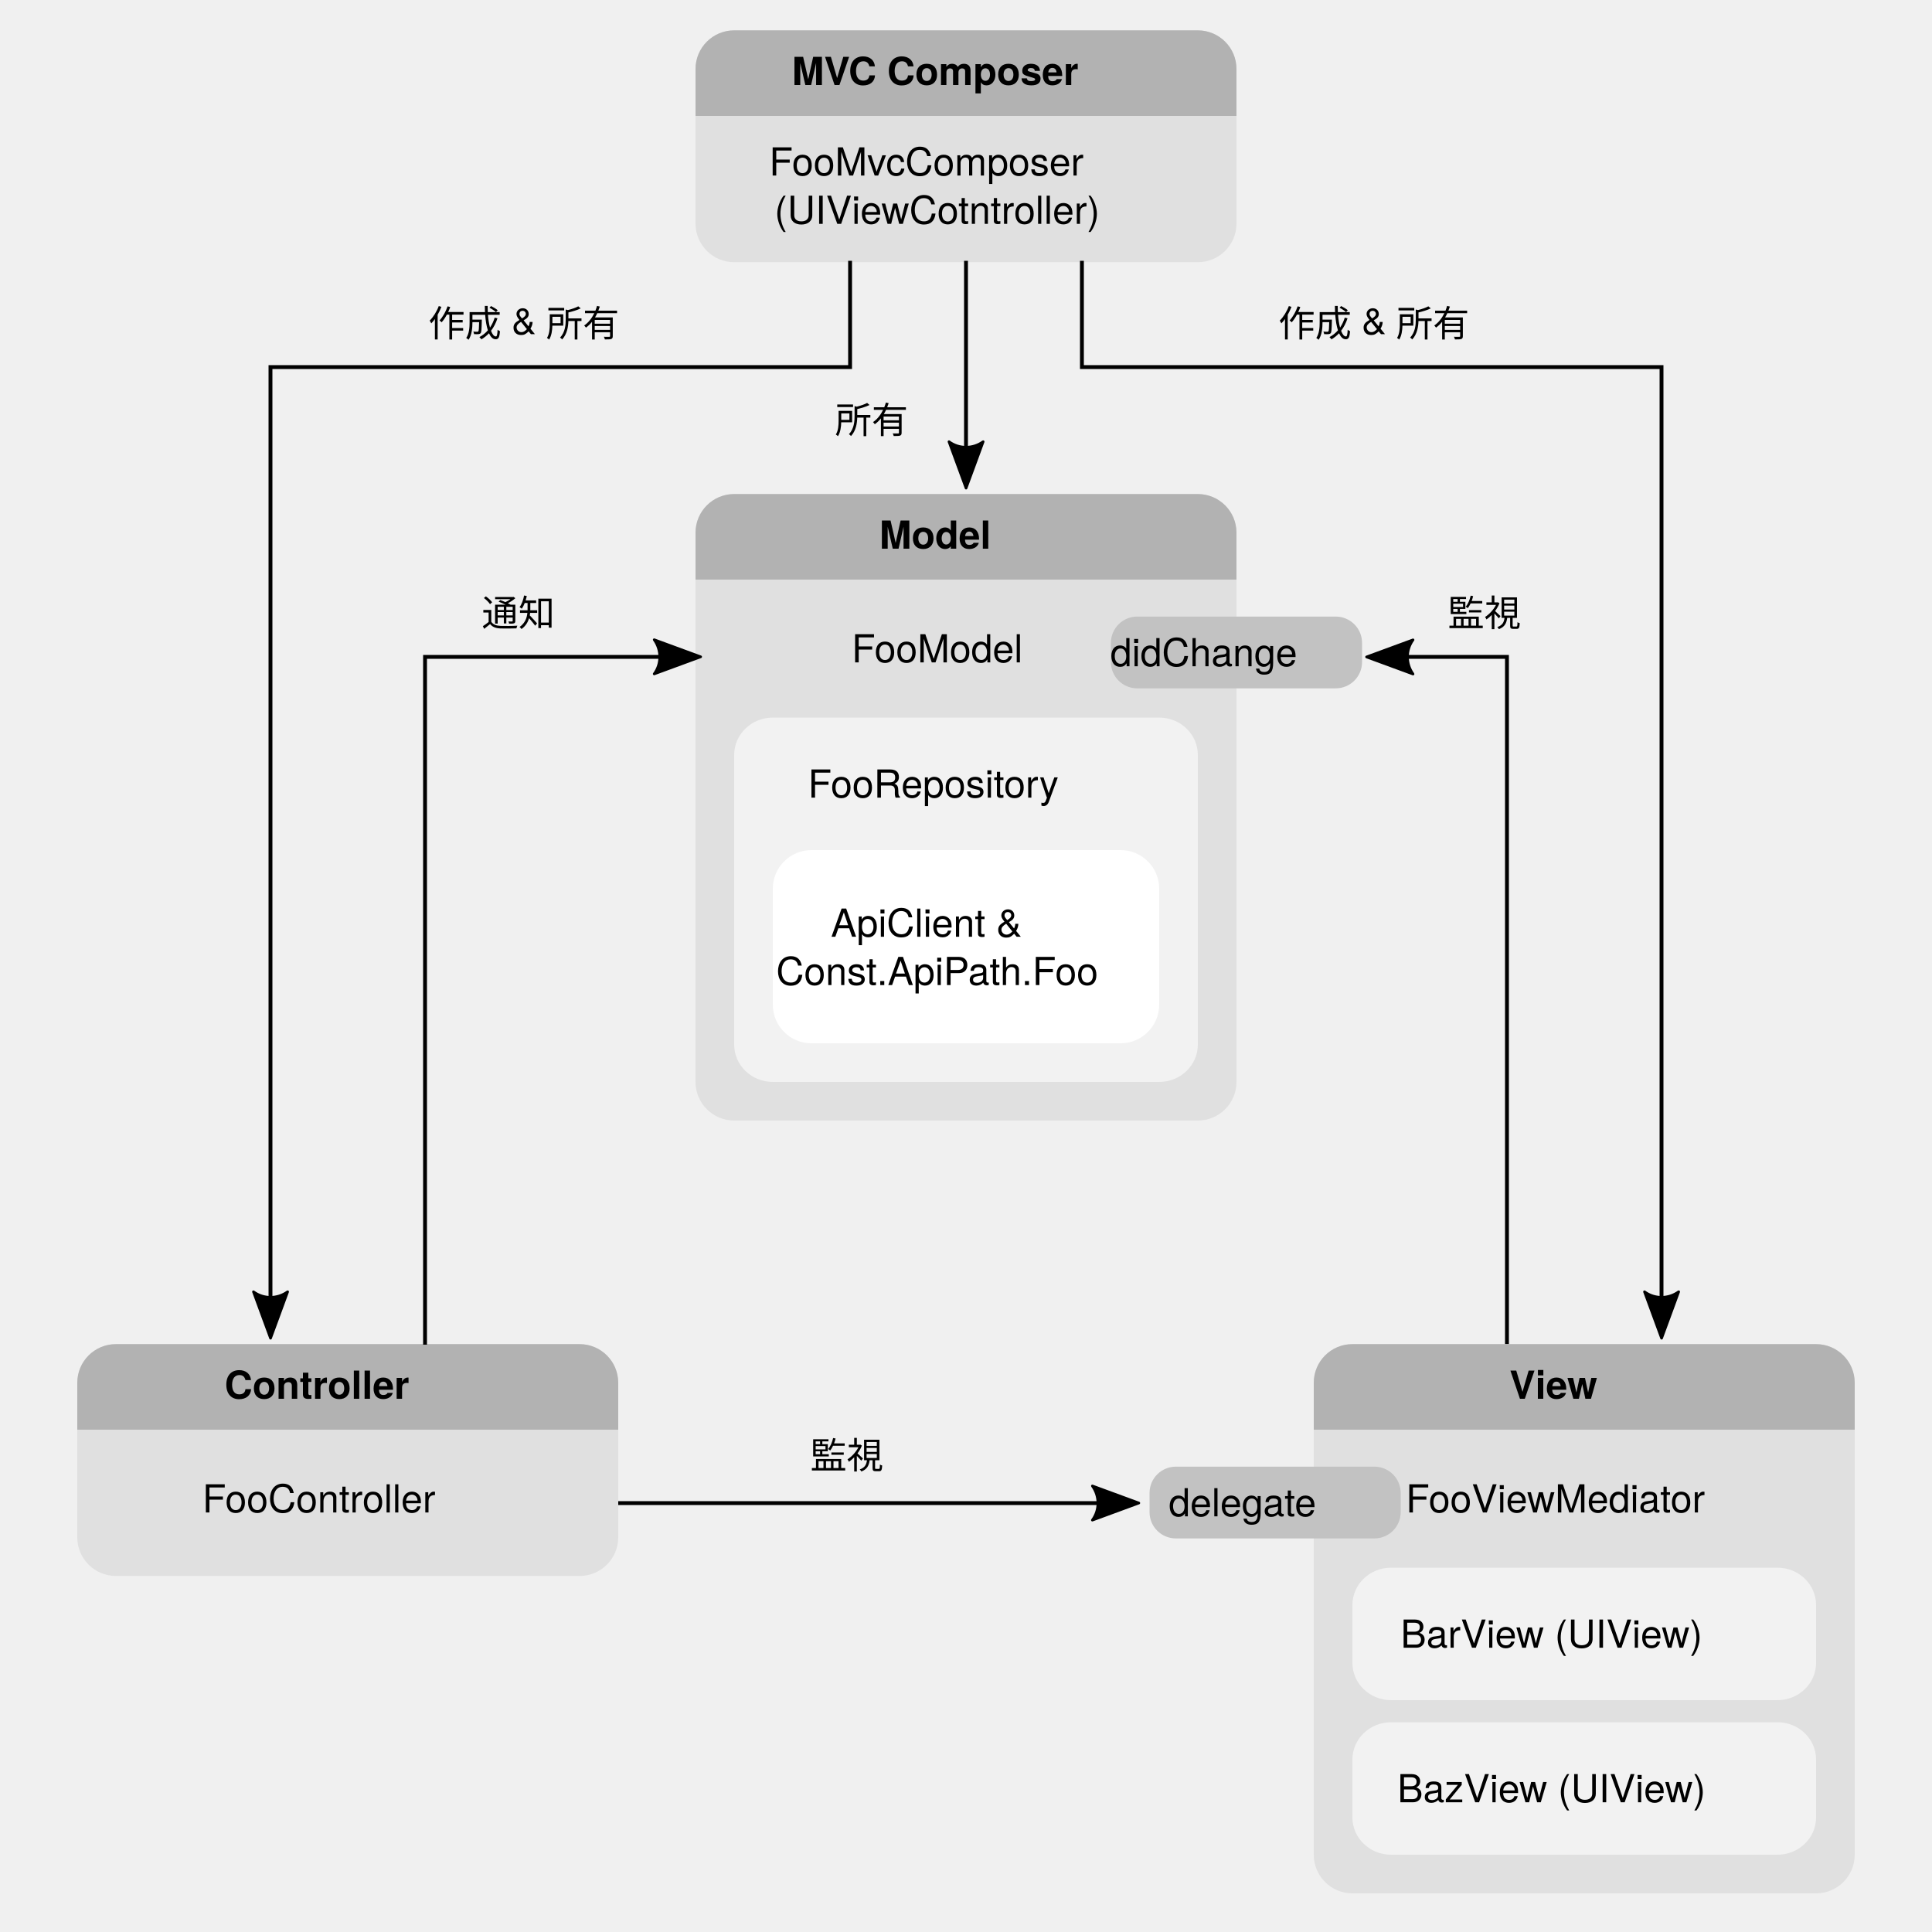
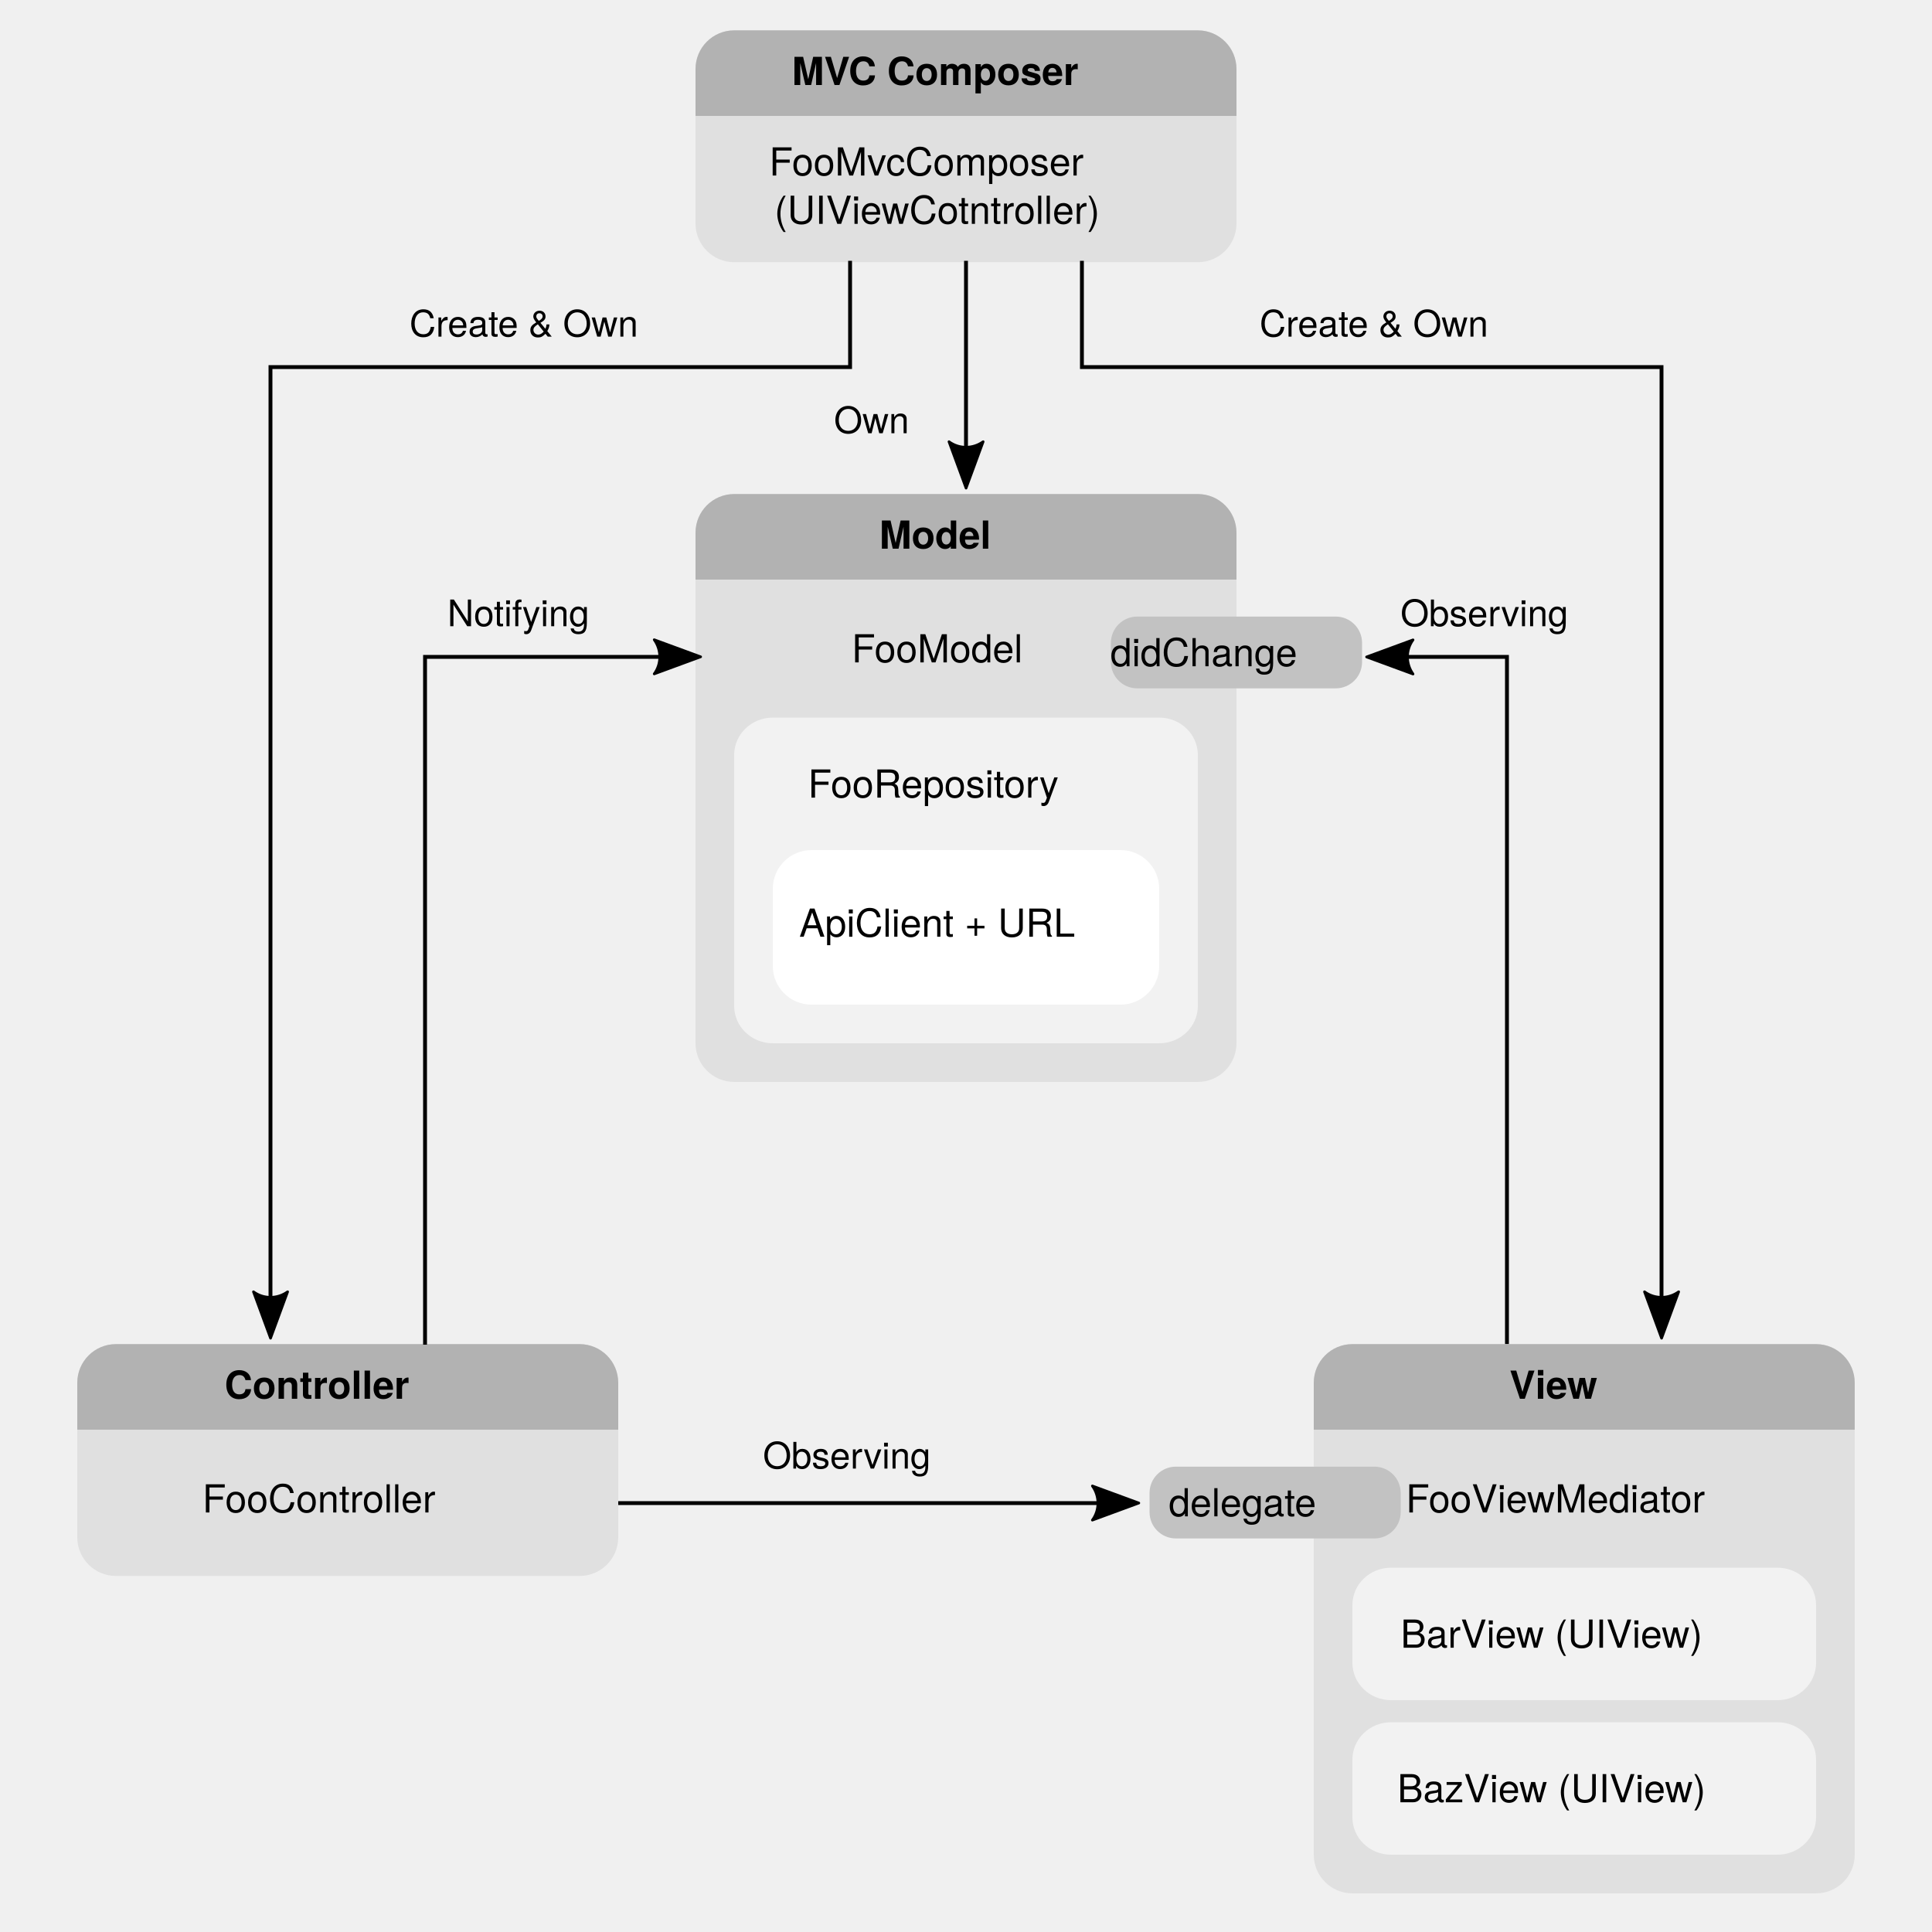
<svg xmlns="http://www.w3.org/2000/svg" width="1000" height="1000" viewBox="0 0 1000 1000" id="svg2" version="1.1">
  <defs id="defs4">
    <marker style="overflow:visible" id="marker6301" refX="0" refY="0" orient="auto">
      <path transform="matrix(-0.8,0,0,-0.8,-10,0)" style="fill:#000000;fill-opacity:1;fill-rule:evenodd;stroke:#000000;stroke-width:1pt;stroke-opacity:1" d="M 0,0 5,-5 -12.5,0 5,5 0,0 Z" id="path6303" />
    </marker>
    <marker style="overflow:visible" id="marker6297" refX="0" refY="0" orient="auto">
      <path transform="matrix(-0.8,0,0,-0.8,-10,0)" style="fill:#000000;fill-opacity:1;fill-rule:evenodd;stroke:#000000;stroke-width:1pt;stroke-opacity:1" d="M 0,0 5,-5 -12.5,0 5,5 0,0 Z" id="path6299" />
    </marker>
    <marker style="overflow:visible" id="marker6293" refX="0" refY="0" orient="auto">
      <path transform="matrix(-0.8,0,0,-0.8,-10,0)" style="fill:#000000;fill-opacity:1;fill-rule:evenodd;stroke:#000000;stroke-width:1pt;stroke-opacity:1" d="M 0,0 5,-5 -12.5,0 5,5 0,0 Z" id="path6295" />
    </marker>
    <marker style="overflow:visible" id="marker6289" refX="0" refY="0" orient="auto">
      <path transform="matrix(-0.8,0,0,-0.8,-10,0)" style="fill:#000000;fill-opacity:1;fill-rule:evenodd;stroke:#000000;stroke-width:1pt;stroke-opacity:1" d="M 0,0 5,-5 -12.5,0 5,5 0,0 Z" id="path6291" />
    </marker>
    <marker style="overflow:visible" id="marker6279" refX="0" refY="0" orient="auto">
      <path transform="matrix(-0.8,0,0,-0.8,-10,0)" style="fill:#000000;fill-opacity:1;fill-rule:evenodd;stroke:#000000;stroke-width:1pt;stroke-opacity:1" d="M 0,0 5,-5 -12.5,0 5,5 0,0 Z" id="path6281" />
    </marker>
    <marker style="overflow:visible" id="marker6275" refX="0" refY="0" orient="auto">
      <path transform="matrix(-0.8,0,0,-0.8,-10,0)" style="fill:#000000;fill-opacity:1;fill-rule:evenodd;stroke:#000000;stroke-width:1pt;stroke-opacity:1" d="M 0,0 5,-5 -12.5,0 5,5 0,0 Z" id="path6277" />
    </marker>
    <marker style="overflow:visible" id="marker5767" refX="0" refY="0" orient="auto">
      <path transform="matrix(-0.8,0,0,-0.8,-10,0)" style="fill:#000000;fill-opacity:1;fill-rule:evenodd;stroke:#000000;stroke-width:1pt;stroke-opacity:1" d="M 0,0 5,-5 -12.5,0 5,5 0,0 Z" id="path5769" />
    </marker>
    <marker style="overflow:visible" id="marker4939" refX="0" refY="0" orient="auto">
      <path transform="matrix(-0.8,0,0,-0.8,-10,0)" style="fill:#000000;fill-opacity:1;fill-rule:evenodd;stroke:#000000;stroke-width:1pt;stroke-opacity:1" d="M 0,0 5,-5 -12.5,0 5,5 0,0 Z" id="path4941" />
    </marker>
    <marker style="overflow:visible" id="marker4935" refX="0" refY="0" orient="auto">
      <path transform="matrix(-0.8,0,0,-0.8,-10,0)" style="fill:#000000;fill-opacity:1;fill-rule:evenodd;stroke:#000000;stroke-width:1pt;stroke-opacity:1" d="M 0,0 5,-5 -12.5,0 5,5 0,0 Z" id="path4937" />
    </marker>
    <marker style="overflow:visible" id="marker4931" refX="0" refY="0" orient="auto">
      <path transform="matrix(-0.8,0,0,-0.8,-10,0)" style="fill:#000000;fill-opacity:1;fill-rule:evenodd;stroke:#000000;stroke-width:1pt;stroke-opacity:1" d="M 0,0 5,-5 -12.5,0 5,5 0,0 Z" id="path4933" />
    </marker>
    <marker style="overflow:visible" id="marker4927" refX="0" refY="0" orient="auto">
      <path transform="matrix(-0.8,0,0,-0.8,-10,0)" style="fill:#000000;fill-opacity:1;fill-rule:evenodd;stroke:#000000;stroke-width:1pt;stroke-opacity:1" d="M 0,0 5,-5 -12.5,0 5,5 0,0 Z" id="path4929" />
    </marker>
    <marker style="overflow:visible" id="marker4923" refX="0" refY="0" orient="auto">
      <path transform="matrix(-0.8,0,0,-0.8,-10,0)" style="fill:#000000;fill-opacity:1;fill-rule:evenodd;stroke:#000000;stroke-width:1pt;stroke-opacity:1" d="M 0,0 5,-5 -12.5,0 5,5 0,0 Z" id="path4925" />
    </marker>
    <marker style="overflow:visible" id="marker4743" refX="0" refY="0" orient="auto">
      <path transform="matrix(-0.8,0,0,-0.8,-10,0)" style="fill:#000000;fill-opacity:1;fill-rule:evenodd;stroke:#000000;stroke-width:1pt;stroke-opacity:1" d="M 0,0 5,-5 -12.5,0 5,5 0,0 Z" id="path4745" />
    </marker>
    <marker style="overflow:visible" id="marker4575" refX="0" refY="0" orient="auto">
      <path transform="matrix(-0.8,0,0,-0.8,-10,0)" style="fill:#000000;fill-opacity:1;fill-rule:evenodd;stroke:#000000;stroke-width:1pt;stroke-opacity:1" d="M 0,0 5,-5 -12.5,0 5,5 0,0 Z" id="path4577" />
    </marker>
    <marker style="overflow:visible" id="marker4571" refX="0" refY="0" orient="auto">
      <path transform="matrix(-0.8,0,0,-0.8,-10,0)" style="fill:#000000;fill-opacity:1;fill-rule:evenodd;stroke:#000000;stroke-width:1pt;stroke-opacity:1" d="M 0,0 5,-5 -12.5,0 5,5 0,0 Z" id="path4573" />
    </marker>
    <marker style="overflow:visible" id="marker4567" refX="0" refY="0" orient="auto">
      <path transform="matrix(-0.8,0,0,-0.8,-10,0)" style="fill:#000000;fill-opacity:1;fill-rule:evenodd;stroke:#000000;stroke-width:1pt;stroke-opacity:1" d="M 0,0 5,-5 -12.5,0 5,5 0,0 Z" id="path4569" />
    </marker>
    <marker style="overflow:visible" id="marker4563" refX="0" refY="0" orient="auto">
      <path transform="matrix(-0.8,0,0,-0.8,-10,0)" style="fill:#000000;fill-opacity:1;fill-rule:evenodd;stroke:#000000;stroke-width:1pt;stroke-opacity:1" d="M 0,0 5,-5 -12.5,0 5,5 0,0 Z" id="path4565" />
    </marker>
    <marker style="overflow:visible" id="marker4559" refX="0" refY="0" orient="auto">
      <path transform="matrix(-0.8,0,0,-0.8,-10,0)" style="fill:#000000;fill-opacity:1;fill-rule:evenodd;stroke:#000000;stroke-width:1pt;stroke-opacity:1" d="M 0,0 5,-5 -12.5,0 5,5 0,0 Z" id="path4561" />
    </marker>
    <marker orient="auto" refY="0" refX="0" id="marker9125" style="overflow:visible">
      <path id="path9127" style="fill:#000000;fill-opacity:1;fill-rule:evenodd;stroke:#000000;stroke-width:0.625;stroke-linejoin:round;stroke-opacity:1" d="M 8.719,4.034 -2.207,0.016 8.719,-4.002 c -1.745,2.372 -1.735,5.617 -6e-7,8.035 z" transform="matrix(-1.1,0,0,-1.1,-1.1,0)" />
    </marker>
    <marker style="overflow:visible" id="marker8175" refX="0" refY="0" orient="auto">
      <path transform="matrix(-1.1,0,0,-1.1,-1.1,0)" d="M 8.719,4.034 -2.207,0.016 8.719,-4.002 c -1.745,2.372 -1.735,5.617 -6e-7,8.035 z" style="fill:#000000;fill-opacity:1;fill-rule:evenodd;stroke:#000000;stroke-width:0.625;stroke-linejoin:round;stroke-opacity:1" id="path8177" />
    </marker>
    <marker orient="auto" refY="0" refX="0" id="marker7715" style="overflow:visible">
      <path id="path7717" style="fill:#000000;fill-opacity:1;fill-rule:evenodd;stroke:#000000;stroke-width:0.625;stroke-linejoin:round;stroke-opacity:1" d="M 8.719,4.034 -2.207,0.016 8.719,-4.002 c -1.745,2.372 -1.735,5.617 -6e-7,8.035 z" transform="matrix(-1.1,0,0,-1.1,-1.1,0)" />
    </marker>
    <marker orient="auto" refY="0" refX="0" id="marker7577" style="overflow:visible">
      <path id="path7579" style="fill:#000000;fill-opacity:1;fill-rule:evenodd;stroke:#000000;stroke-width:0.625;stroke-linejoin:round;stroke-opacity:1" d="M 8.719,4.034 -2.207,0.016 8.719,-4.002 c -1.745,2.372 -1.735,5.617 -6e-7,8.035 z" transform="matrix(-1.1,0,0,-1.1,-1.1,0)" />
    </marker>
    <marker orient="auto" refY="0" refX="0" id="marker7299" style="overflow:visible">
      <path id="path7301" style="fill:#000000;fill-opacity:1;fill-rule:evenodd;stroke:#000000;stroke-width:0.625;stroke-linejoin:round;stroke-opacity:1" d="M 8.719,4.034 -2.207,0.016 8.719,-4.002 c -1.745,2.372 -1.735,5.617 -6e-7,8.035 z" transform="matrix(-1.1,0,0,-1.1,-1.1,0)" />
    </marker>
    <marker style="overflow:visible" id="marker7235" refX="0" refY="0" orient="auto">
      <path transform="matrix(1.1,0,0,1.1,1.1,0)" d="M 8.719,4.034 -2.207,0.016 8.719,-4.002 c -1.745,2.372 -1.735,5.617 -6e-7,8.035 z" style="fill:#000000;fill-opacity:1;fill-rule:evenodd;stroke:#000000;stroke-width:0.625;stroke-linejoin:round;stroke-opacity:1" id="path7237" />
    </marker>
    <marker orient="auto" refY="0" refX="0" id="Arrow2Lstart" style="overflow:visible">
      <path id="path4268" style="fill:#000000;fill-opacity:1;fill-rule:evenodd;stroke:#000000;stroke-width:0.625;stroke-linejoin:round;stroke-opacity:1" d="M 8.719,4.034 -2.207,0.016 8.719,-4.002 c -1.745,2.372 -1.735,5.617 -6e-7,8.035 z" transform="matrix(1.1,0,0,1.1,1.1,0)" />
    </marker>
    <marker style="overflow:visible" id="marker7043" refX="0" refY="0" orient="auto">
      <path transform="matrix(0.8,0,0,0.8,10,0)" style="fill:#000000;fill-opacity:1;fill-rule:evenodd;stroke:#000000;stroke-width:1pt;stroke-opacity:1" d="M 0,0 5,-5 -12.5,0 5,5 0,0 Z" id="path7045" />
    </marker>
    <marker orient="auto" refY="0" refX="0" id="marker6701" style="overflow:visible">
      <path id="path6703" style="fill:#000000;fill-opacity:1;fill-rule:evenodd;stroke:#000000;stroke-width:0.625;stroke-linejoin:round;stroke-opacity:1" d="M 8.719,4.034 -2.207,0.016 8.719,-4.002 c -1.745,2.372 -1.735,5.617 -6e-7,8.035 z" transform="matrix(-1.1,0,0,-1.1,-1.1,0)" />
    </marker>
    <marker orient="auto" refY="0" refX="0" id="marker6187" style="overflow:visible">
      <path id="path6189" style="fill:#000000;fill-opacity:1;fill-rule:evenodd;stroke:#000000;stroke-width:0.625;stroke-linejoin:round;stroke-opacity:1" d="M 8.719,4.034 -2.207,0.016 8.719,-4.002 c -1.745,2.372 -1.735,5.617 -6e-7,8.035 z" transform="matrix(-1.1,0,0,-1.1,-1.1,0)" />
    </marker>
    <marker style="overflow:visible" id="marker6123" refX="0" refY="0" orient="auto">
      <path transform="matrix(-1.1,0,0,-1.1,-1.1,0)" d="M 8.719,4.034 -2.207,0.016 8.719,-4.002 c -1.745,2.372 -1.735,5.617 -6e-7,8.035 z" style="fill:#000000;fill-opacity:1;fill-rule:evenodd;stroke:#000000;stroke-width:0.625;stroke-linejoin:round;stroke-opacity:1" id="path6125" />
    </marker>
    <marker orient="auto" refY="0" refX="0" id="marker6065" style="overflow:visible">
      <path id="path6067" style="fill:#000000;fill-opacity:1;fill-rule:evenodd;stroke:#000000;stroke-width:0.625;stroke-linejoin:round;stroke-opacity:1" d="M 8.719,4.034 -2.207,0.016 8.719,-4.002 c -1.745,2.372 -1.735,5.617 -6e-7,8.035 z" transform="matrix(-1.1,0,0,-1.1,-1.1,0)" />
    </marker>
    <marker style="overflow:visible" id="marker4852" refX="0" refY="0" orient="auto">
      <path transform="matrix(-1.1,0,0,-1.1,-1.1,0)" d="M 8.719,4.034 -2.207,0.016 8.719,-4.002 c -1.745,2.372 -1.735,5.617 -6e-7,8.035 z" style="fill:#000000;fill-opacity:1;fill-rule:evenodd;stroke:#000000;stroke-width:0.625;stroke-linejoin:round;stroke-opacity:1" id="path4854" />
    </marker>
    <clipPath clipPathUnits="userSpaceOnUse" id="clipPath4194">
      <rect ry="20" rx="20" y="52.362" x="240" height="120" width="280" id="rect4196" style="fill:#e0e0e0;fill-opacity:1;stroke:none;stroke-width:1.5;stroke-miterlimit:4;stroke-dasharray:none;stroke-opacity:1" />
    </clipPath>
  </defs>
  <g id="layer1" transform="translate(0,-52.36216)">
    <rect ry="20" rx="20" y="68.076" x="360" height="120" width="280" id="rect5971" style="fill:#e0e0e0;fill-opacity:1;stroke:none;stroke-width:1.5;stroke-miterlimit:4;stroke-dasharray:none;stroke-opacity:1" />
    <text id="text5973" y="143.219" x="498.973" style="font-style:normal;font-variant:normal;font-weight:normal;font-stretch:normal;font-size:20px;line-height:125%;font-family:'Helvetica Neue';-inkscape-font-specification:'Helvetica Neue, Normal';text-align:center;letter-spacing:0px;word-spacing:0px;writing-mode:lr-tb;text-anchor:middle;fill:#000000;fill-opacity:1;stroke:none;stroke-width:1px;stroke-linecap:butt;stroke-linejoin:miter;stroke-opacity:1" xml:space="preserve">
      <tspan y="143.219" x="498.973" id="tspan5975">FooMvcComposer</tspan>
      <tspan y="168.219" x="498.973" id="tspan4700">(UIViewCotntroller)</tspan>
    </text>
    <rect transform="translate(120,15.71429)" clip-path="url(#clipPath4194)" ry="0" rx="0" y="32.362" x="180" height="64.286" width="393.571" id="rect5977" style="fill:#b2b2b2;fill-opacity:1;stroke:none;stroke-width:1.5;stroke-miterlimit:4;stroke-dasharray:none;stroke-opacity:1" />
    <text id="text5979" y="96.357" x="497.946" style="font-style:normal;font-variant:normal;font-weight:bold;font-stretch:normal;font-size:20px;line-height:125%;font-family:'Helvetica Neue';-inkscape-font-specification:'Helvetica Neue, Bold';text-align:center;letter-spacing:0px;word-spacing:0px;writing-mode:lr-tb;text-anchor:middle;fill:#000000;fill-opacity:1;stroke:none;stroke-width:1px;stroke-linecap:butt;stroke-linejoin:miter;stroke-opacity:1" xml:space="preserve">
      <tspan id="tspan5981" y="96.357" x="497.946">MVC Composer</tspan>
    </text>
-     <rect style="fill:#e0e0e0;fill-opacity:1;stroke:none;stroke-width:1.5;stroke-miterlimit:4;stroke-dasharray:none;stroke-opacity:1" id="rect5983" width="280" height="324.286" x="360" y="308.076" rx="20" ry="20" />
+     <rect style="fill:#e0e0e0;fill-opacity:1;stroke:none;stroke-width:1.5;stroke-miterlimit:4;stroke-dasharray:none;stroke-opacity:1" id="rect5983" width="280" height="304.286" x="360" y="308.076" rx="20" ry="20" />
    <text xml:space="preserve" style="font-style:normal;font-variant:normal;font-weight:normal;font-stretch:normal;font-size:20px;line-height:125%;font-family:'Helvetica Neue';-inkscape-font-specification:'Helvetica Neue, Normal';text-align:center;letter-spacing:0px;word-spacing:0px;writing-mode:lr-tb;text-anchor:middle;fill:#000000;fill-opacity:1;stroke:none;stroke-width:1px;stroke-linecap:butt;stroke-linejoin:miter;stroke-opacity:1" x="498.973" y="395.219" id="text5985">
      <tspan id="tspan5987" x="498.973" y="395.219">FooModel</tspan>
    </text>
    <rect style="fill:#b2b2b2;fill-opacity:1;stroke:none;stroke-width:1.5;stroke-miterlimit:4;stroke-dasharray:none;stroke-opacity:1" id="rect5989" width="393.571" height="64.286" x="180" y="32.362" rx="0" ry="0" clip-path="url(#clipPath4194)" transform="translate(120,255.7143)" />
    <text xml:space="preserve" style="font-style:normal;font-variant:normal;font-weight:bold;font-stretch:normal;font-size:20px;line-height:125%;font-family:'Helvetica Neue';-inkscape-font-specification:'Helvetica Neue, Bold';text-align:center;letter-spacing:0px;word-spacing:0px;writing-mode:lr-tb;text-anchor:middle;fill:#000000;fill-opacity:1;stroke:none;stroke-width:1px;stroke-linecap:butt;stroke-linejoin:miter;stroke-opacity:1" x="497.946" y="336.357" id="text5991">
      <tspan x="497.946" y="336.357" id="tspan5993">Model</tspan>
    </text>
-     <rect ry="19.328" rx="20" y="423.791" x="380" height="188.571" width="240" id="rect5995" style="fill:#f2f2f2;fill-opacity:1;stroke:none;stroke-width:1.5;stroke-miterlimit:4;stroke-dasharray:none;stroke-opacity:1" />
-     <rect style="fill:#ffffff;fill-opacity:1;stroke:none;stroke-width:1.5;stroke-miterlimit:4;stroke-dasharray:none;stroke-opacity:1" id="rect5997" width="200" height="100" x="400" y="492.362" rx="20" ry="20" />
+     <rect ry="19.328" rx="20" y="423.791" x="380" height="168.571" width="240" id="rect5995" style="fill:#f2f2f2;fill-opacity:1;stroke:none;stroke-width:1.5;stroke-miterlimit:4;stroke-dasharray:none;stroke-opacity:1" />
+     <rect style="fill:#ffffff;fill-opacity:1;stroke:none;stroke-width:1.5;stroke-miterlimit:4;stroke-dasharray:none;stroke-opacity:1" id="rect5997" width="200" height="80" x="400" y="492.362" rx="20" ry="20" />
    <text id="text5999" y="465.219" x="496.973" style="font-style:normal;font-variant:normal;font-weight:normal;font-stretch:normal;font-size:20px;line-height:125%;font-family:'Helvetica Neue';-inkscape-font-specification:'Helvetica Neue, Normal';text-align:center;letter-spacing:0px;word-spacing:0px;writing-mode:lr-tb;text-anchor:middle;fill:#000000;fill-opacity:1;stroke:none;stroke-width:1px;stroke-linecap:butt;stroke-linejoin:miter;stroke-opacity:1" xml:space="preserve">
      <tspan y="465.219" x="496.973" id="tspan6001">FooRepository</tspan>
    </text>
    <text xml:space="preserve" style="font-style:normal;font-variant:normal;font-weight:normal;font-stretch:normal;font-size:20px;line-height:125%;font-family:'Helvetica Neue';-inkscape-font-specification:'Helvetica Neue, Normal';text-align:center;letter-spacing:0px;word-spacing:0px;writing-mode:lr-tb;text-anchor:middle;fill:#000000;fill-opacity:1;stroke:none;stroke-width:1px;stroke-linecap:butt;stroke-linejoin:miter;stroke-opacity:1" x="498.973" y="537.219" id="text6003">
-       <tspan id="tspan6005" x="498.973" y="537.219">ApiClient &amp;</tspan>
-       <tspan id="tspan6007" x="498.973" y="562.219">Const.ApiPath.Foo</tspan>
+       <tspan id="tspan6007" x="498.973" y="537.219">ApiClient + URL</tspan>
    </text>
    <rect style="fill:#e0e0e0;fill-opacity:1;stroke:none;stroke-width:1.5;stroke-miterlimit:4;stroke-dasharray:none;stroke-opacity:1" id="rect6009" width="280" height="120" x="40" y="748.076" rx="20" ry="20" />
    <text xml:space="preserve" style="font-style:normal;font-variant:normal;font-weight:normal;font-stretch:normal;font-size:20px;line-height:125%;font-family:'Helvetica Neue';-inkscape-font-specification:'Helvetica Neue, Normal';text-align:center;letter-spacing:0px;word-spacing:0px;writing-mode:lr-tb;text-anchor:middle;fill:#000000;fill-opacity:1;stroke:none;stroke-width:1px;stroke-linecap:butt;stroke-linejoin:miter;stroke-opacity:1" x="178.973" y="835.219" id="text6015">
      <tspan id="tspan6017" x="178.973" y="835.219">FooController</tspan>
    </text>
    <rect style="fill:#b2b2b2;fill-opacity:1;stroke:none;stroke-width:1.5;stroke-miterlimit:4;stroke-dasharray:none;stroke-opacity:1" id="rect6019" width="393.571" height="64.286" x="180" y="32.362" rx="0" ry="0" clip-path="url(#clipPath4194)" transform="translate(-200,695.7143)" />
    <text xml:space="preserve" style="font-style:normal;font-variant:normal;font-weight:bold;font-stretch:normal;font-size:20px;line-height:125%;font-family:'Helvetica Neue';-inkscape-font-specification:'Helvetica Neue, Bold';text-align:center;letter-spacing:0px;word-spacing:0px;writing-mode:lr-tb;text-anchor:middle;fill:#000000;fill-opacity:1;stroke:none;stroke-width:1px;stroke-linecap:butt;stroke-linejoin:miter;stroke-opacity:1" x="177.946" y="776.357" id="text6021">
      <tspan x="177.946" y="776.357" id="tspan6023">Controller</tspan>
    </text>
    <path id="path6025" d="m 360,392.362 -140,0 0,356" style="fill:none;fill-rule:evenodd;stroke:#000000;stroke-width:2;stroke-linecap:butt;stroke-linejoin:miter;stroke-miterlimit:4;stroke-dasharray:none;stroke-opacity:1;marker-start:url(#marker7235)" />
    <path style="fill:none;fill-rule:evenodd;stroke:#000000;stroke-width:2;stroke-linecap:butt;stroke-linejoin:miter;stroke-miterlimit:4;stroke-dasharray:none;stroke-opacity:1;marker-end:url(#marker4852)" d="m 320,830.362 266.791,0" id="path6031" />
    <path style="fill:none;fill-rule:evenodd;stroke:#000000;stroke-width:2;stroke-linecap:butt;stroke-linejoin:miter;stroke-miterlimit:4;stroke-dasharray:none;stroke-opacity:1;marker-start:url(#Arrow2Lstart)" d="m 710,392.362 70,0 0,356" id="path6699" />
    <path style="fill:none;fill-rule:evenodd;stroke:#000000;stroke-width:2;stroke-linecap:butt;stroke-linejoin:miter;stroke-miterlimit:4;stroke-dasharray:none;stroke-opacity:1;marker-end:url(#marker7715)" d="m 440,187.362 0,55 -300,0 0,500" id="path7701" />
    <path id="path7703" d="m 560,187.362 0,55 300,0 0,500" style="fill:none;fill-rule:evenodd;stroke:#000000;stroke-width:2;stroke-linecap:butt;stroke-linejoin:miter;stroke-miterlimit:4;stroke-dasharray:none;stroke-opacity:1;marker-end:url(#marker8175)" />
    <path style="fill:none;fill-rule:evenodd;stroke:#000000;stroke-width:2;stroke-linecap:butt;stroke-linejoin:miter;stroke-miterlimit:4;stroke-dasharray:none;stroke-opacity:1;marker-end:url(#marker9125)" d="m 500,187.362 0,115" id="path7705" />
    <rect ry="20" rx="20" y="748.076" x="680" height="284.286" width="280" id="rect8765" style="fill:#e0e0e0;fill-opacity:1;stroke:none;stroke-width:1.5;stroke-miterlimit:4;stroke-dasharray:none;stroke-opacity:1" />
    <text id="text8767" y="835.219" x="818.973" style="font-style:normal;font-variant:normal;font-weight:normal;font-stretch:normal;font-size:20px;line-height:125%;font-family:'Helvetica Neue';-inkscape-font-specification:'Helvetica Neue, Normal';text-align:center;letter-spacing:0px;word-spacing:0px;writing-mode:lr-tb;text-anchor:middle;fill:#000000;fill-opacity:1;stroke:none;stroke-width:1px;stroke-linecap:butt;stroke-linejoin:miter;stroke-opacity:1" xml:space="preserve">
      <tspan y="835.219" x="818.973" id="tspan8769">FooViewMediator</tspan>
    </text>
    <rect transform="translate(440,695.7143)" clip-path="url(#clipPath4194)" ry="0" rx="0" y="32.362" x="180" height="64.286" width="393.571" id="rect8771" style="fill:#b2b2b2;fill-opacity:1;stroke:none;stroke-width:1.5;stroke-miterlimit:4;stroke-dasharray:none;stroke-opacity:1" />
    <text id="text8773" y="776.357" x="817.946" style="font-style:normal;font-variant:normal;font-weight:bold;font-stretch:normal;font-size:20px;line-height:125%;font-family:'Helvetica Neue';-inkscape-font-specification:'Helvetica Neue, Bold';text-align:center;letter-spacing:0px;word-spacing:0px;writing-mode:lr-tb;text-anchor:middle;fill:#000000;fill-opacity:1;stroke:none;stroke-width:1px;stroke-linecap:butt;stroke-linejoin:miter;stroke-opacity:1" xml:space="preserve">
      <tspan id="tspan8775" y="776.357" x="817.946">View</tspan>
    </text>
    <rect style="fill:#f2f2f2;fill-opacity:1;stroke:none;stroke-width:1.5;stroke-miterlimit:4;stroke-dasharray:none;stroke-opacity:1" id="rect8777" width="240" height="68.571" x="700" y="863.791" rx="20" ry="19.328" />
    <text xml:space="preserve" style="font-style:normal;font-variant:normal;font-weight:normal;font-stretch:normal;font-size:20px;line-height:125%;font-family:'Helvetica Neue';-inkscape-font-specification:'Helvetica Neue, Normal';text-align:center;letter-spacing:0px;word-spacing:0px;writing-mode:lr-tb;text-anchor:middle;fill:#000000;fill-opacity:1;stroke:none;stroke-width:1px;stroke-linecap:butt;stroke-linejoin:miter;stroke-opacity:1" x="816.973" y="905.219" id="text8779">
      <tspan id="tspan8781" x="816.973" y="905.219">BarView (UIView)</tspan>
    </text>
    <rect ry="19.328" rx="20" y="943.791" x="700" height="68.571" width="240" id="rect8783" style="fill:#f2f2f2;fill-opacity:1;stroke:none;stroke-width:1.5;stroke-miterlimit:4;stroke-dasharray:none;stroke-opacity:1" />
    <text id="text8785" y="985.219" x="816.973" style="font-style:normal;font-variant:normal;font-weight:normal;font-stretch:normal;font-size:20px;line-height:125%;font-family:'Helvetica Neue';-inkscape-font-specification:'Helvetica Neue, Normal';text-align:center;letter-spacing:0px;word-spacing:0px;writing-mode:lr-tb;text-anchor:middle;fill:#000000;fill-opacity:1;stroke:none;stroke-width:1px;stroke-linecap:butt;stroke-linejoin:miter;stroke-opacity:1" xml:space="preserve">
      <tspan y="985.219" x="816.973" id="tspan8787">BazView (UIView)</tspan>
    </text>
    <rect ry="13.613" rx="13.613" y="811.505" x="595" height="37.143" width="130" id="rect8909" style="fill:#c2c2c2;fill-opacity:1;stroke:none;stroke-width:1.5;stroke-miterlimit:4;stroke-dasharray:none;stroke-opacity:1" />
    <text id="text8911" y="837.219" x="656.973" style="font-style:normal;font-variant:normal;font-weight:normal;font-stretch:normal;font-size:20px;line-height:125%;font-family:'Helvetica Neue';-inkscape-font-specification:'Helvetica Neue, Normal';text-align:center;letter-spacing:0px;word-spacing:0px;writing-mode:lr-tb;text-anchor:middle;fill:#000000;fill-opacity:1;stroke:none;stroke-width:1px;stroke-linecap:butt;stroke-linejoin:miter;stroke-opacity:1" xml:space="preserve">
      <tspan y="837.219" x="656.973" id="tspan8913">delegate</tspan>
    </text>
    <rect style="fill:#c2c2c2;fill-opacity:1;stroke:none;stroke-width:1.5;stroke-miterlimit:4;stroke-dasharray:none;stroke-opacity:1" id="rect9011" width="130" height="37.143" x="575" y="371.505" rx="13.613" ry="13.613" />
    <text xml:space="preserve" style="font-style:normal;font-variant:normal;font-weight:normal;font-stretch:normal;font-size:20px;line-height:125%;font-family:'Helvetica Neue';-inkscape-font-specification:'Helvetica Neue, Normal';text-align:center;letter-spacing:0px;word-spacing:0px;writing-mode:lr-tb;text-anchor:middle;fill:#000000;fill-opacity:1;stroke:none;stroke-width:1px;stroke-linecap:butt;stroke-linejoin:miter;stroke-opacity:1" x="636.973" y="397.219" id="text9013">
      <tspan id="tspan9015" x="636.973" y="397.219">didChange</tspan>
    </text>
  </g>
-   <g id="layer2" style="display:none">
+   <g id="layer2" style="display:inline">
    <text transform="translate(0,-52.36216)" id="text6011" y="376.49" x="781.449" style="font-style:normal;font-variant:normal;font-weight:normal;font-stretch:normal;font-size:18.921px;line-height:125%;font-family:'Helvetica Neue';-inkscape-font-specification:'Helvetica Neue, Normal';text-align:center;letter-spacing:0px;word-spacing:0px;writing-mode:lr-tb;text-anchor:middle;fill:#000000;fill-opacity:1;stroke:none;stroke-width:1px;stroke-linecap:butt;stroke-linejoin:miter;stroke-opacity:1" xml:space="preserve">
      <tspan y="376.49" x="781.449" id="tspan6013">Observing</tspan>
    </text>
    <text transform="translate(0,-52.36216)" xml:space="preserve" style="font-style:normal;font-variant:normal;font-weight:normal;font-stretch:normal;font-size:18.921px;line-height:125%;font-family:'Helvetica Neue';-inkscape-font-specification:'Helvetica Neue, Normal';text-align:center;letter-spacing:0px;word-spacing:0px;writing-mode:lr-tb;text-anchor:middle;fill:#000000;fill-opacity:1;stroke:none;stroke-width:1px;stroke-linecap:butt;stroke-linejoin:miter;stroke-opacity:1" x="281.449" y="376.49" id="text7277">
      <tspan id="tspan7279" x="281.449" y="376.49">Notifying</tspan>
    </text>
    <text transform="translate(0,-52.36216)" xml:space="preserve" style="font-style:normal;font-variant:normal;font-weight:normal;font-stretch:normal;font-size:18.921px;line-height:125%;font-family:'Helvetica Neue';-inkscape-font-specification:'Helvetica Neue, Normal';text-align:center;letter-spacing:0px;word-spacing:0px;writing-mode:lr-tb;text-anchor:middle;fill:#000000;fill-opacity:1;stroke:none;stroke-width:1px;stroke-linecap:butt;stroke-linejoin:miter;stroke-opacity:1" x="284.277" y="226.591" id="text7707">
      <tspan id="tspan7709" x="284.277" y="226.591">Create &amp; Own</tspan>
    </text>
    <text transform="translate(0,-52.36216)" id="text7711" y="226.591" x="724.277" style="font-style:normal;font-variant:normal;font-weight:normal;font-stretch:normal;font-size:18.921px;line-height:125%;font-family:'Helvetica Neue';-inkscape-font-specification:'Helvetica Neue, Normal';text-align:center;letter-spacing:0px;word-spacing:0px;writing-mode:lr-tb;text-anchor:middle;fill:#000000;fill-opacity:1;stroke:none;stroke-width:1px;stroke-linecap:butt;stroke-linejoin:miter;stroke-opacity:1" xml:space="preserve">
      <tspan y="226.591" x="724.277" id="tspan7713">Create &amp; Own</tspan>
    </text>
    <text transform="translate(0,-52.36216)" xml:space="preserve" style="font-style:normal;font-variant:normal;font-weight:normal;font-stretch:normal;font-size:18.921px;line-height:125%;font-family:'Helvetica Neue';-inkscape-font-specification:'Helvetica Neue, Normal';text-align:center;letter-spacing:0px;word-spacing:0px;writing-mode:lr-tb;text-anchor:middle;fill:#000000;fill-opacity:1;stroke:none;stroke-width:1px;stroke-linecap:butt;stroke-linejoin:miter;stroke-opacity:1" x="451.449" y="812.49" id="text8761">
      <tspan id="tspan8763" x="451.449" y="812.49">Observing</tspan>
    </text>
    <text transform="translate(0,-52.36216)" xml:space="preserve" style="font-style:normal;font-variant:normal;font-weight:normal;font-stretch:normal;font-size:18.921px;line-height:125%;font-family:'Helvetica Neue';-inkscape-font-specification:'Helvetica Neue, Normal';text-align:center;letter-spacing:0px;word-spacing:0px;writing-mode:lr-tb;text-anchor:middle;fill:#000000;fill-opacity:1;stroke:none;stroke-width:1px;stroke-linecap:butt;stroke-linejoin:miter;stroke-opacity:1" x="464.277" y="276.591" id="text9651">
      <tspan id="tspan9653" x="464.277" y="276.591">Own</tspan>
    </text>
  </g>
-   <g id="layer3" style="display:inline">
+   <g id="layer3" style="display:none">
    <text xml:space="preserve" style="font-style:normal;font-variant:normal;font-weight:normal;font-stretch:normal;font-size:18.921px;line-height:125%;font-family:'Helvetica Neue';-inkscape-font-specification:'Helvetica Neue, Normal';text-align:center;letter-spacing:0px;word-spacing:0px;writing-mode:lr-tb;text-anchor:middle;fill:#000000;fill-opacity:1;stroke:none;stroke-width:1px;stroke-linecap:butt;stroke-linejoin:miter;stroke-opacity:1" x="781.449" y="324.128" id="text5731">
      <tspan id="tspan5733" x="781.449" y="324.128">監視</tspan>
    </text>
    <text id="text5735" y="324.128" x="281.449" style="font-style:normal;font-variant:normal;font-weight:normal;font-stretch:normal;font-size:18.921px;line-height:125%;font-family:'Helvetica Neue';-inkscape-font-specification:'Helvetica Neue, Normal';text-align:center;letter-spacing:0px;word-spacing:0px;writing-mode:lr-tb;text-anchor:middle;fill:#000000;fill-opacity:1;stroke:none;stroke-width:1px;stroke-linecap:butt;stroke-linejoin:miter;stroke-opacity:1" xml:space="preserve">
      <tspan y="324.128" x="281.449" id="tspan5737">通知</tspan>
    </text>
    <text id="text5739" y="174.229" x="284.277" style="font-style:normal;font-variant:normal;font-weight:normal;font-stretch:normal;font-size:18.921px;line-height:125%;font-family:'Helvetica Neue';-inkscape-font-specification:'Helvetica Neue, Normal';text-align:center;letter-spacing:0px;word-spacing:0px;writing-mode:lr-tb;text-anchor:middle;fill:#000000;fill-opacity:1;stroke:none;stroke-width:1px;stroke-linecap:butt;stroke-linejoin:miter;stroke-opacity:1" xml:space="preserve">
      <tspan y="174.229" x="284.277" id="tspan5741">作成 &amp; 所有</tspan>
    </text>
    <text xml:space="preserve" style="font-style:normal;font-variant:normal;font-weight:normal;font-stretch:normal;font-size:18.921px;line-height:125%;font-family:'Helvetica Neue';-inkscape-font-specification:'Helvetica Neue, Normal';text-align:center;letter-spacing:0px;word-spacing:0px;writing-mode:lr-tb;text-anchor:middle;fill:#000000;fill-opacity:1;stroke:none;stroke-width:1px;stroke-linecap:butt;stroke-linejoin:miter;stroke-opacity:1" x="724.277" y="174.229" id="text5743">
      <tspan id="tspan5745" x="724.277" y="174.229">作成 &amp; 所有</tspan>
    </text>
    <text id="text5747" y="760.128" x="451.449" style="font-style:normal;font-variant:normal;font-weight:normal;font-stretch:normal;font-size:18.921px;line-height:125%;font-family:'Helvetica Neue';-inkscape-font-specification:'Helvetica Neue, Normal';text-align:center;letter-spacing:0px;word-spacing:0px;writing-mode:lr-tb;text-anchor:middle;fill:#000000;fill-opacity:1;stroke:none;stroke-width:1px;stroke-linecap:butt;stroke-linejoin:miter;stroke-opacity:1" xml:space="preserve">
      <tspan y="760.128" x="451.449" id="tspan5749">監視</tspan>
    </text>
    <text id="text5751" y="224.229" x="464.277" style="font-style:normal;font-variant:normal;font-weight:normal;font-stretch:normal;font-size:18.921px;line-height:125%;font-family:'Helvetica Neue';-inkscape-font-specification:'Helvetica Neue, Normal';text-align:center;letter-spacing:0px;word-spacing:0px;writing-mode:lr-tb;text-anchor:middle;fill:#000000;fill-opacity:1;stroke:none;stroke-width:1px;stroke-linecap:butt;stroke-linejoin:miter;stroke-opacity:1" xml:space="preserve">
      <tspan y="224.229" x="464.277" id="tspan5753">所有</tspan>
    </text>
  </g>
</svg>
